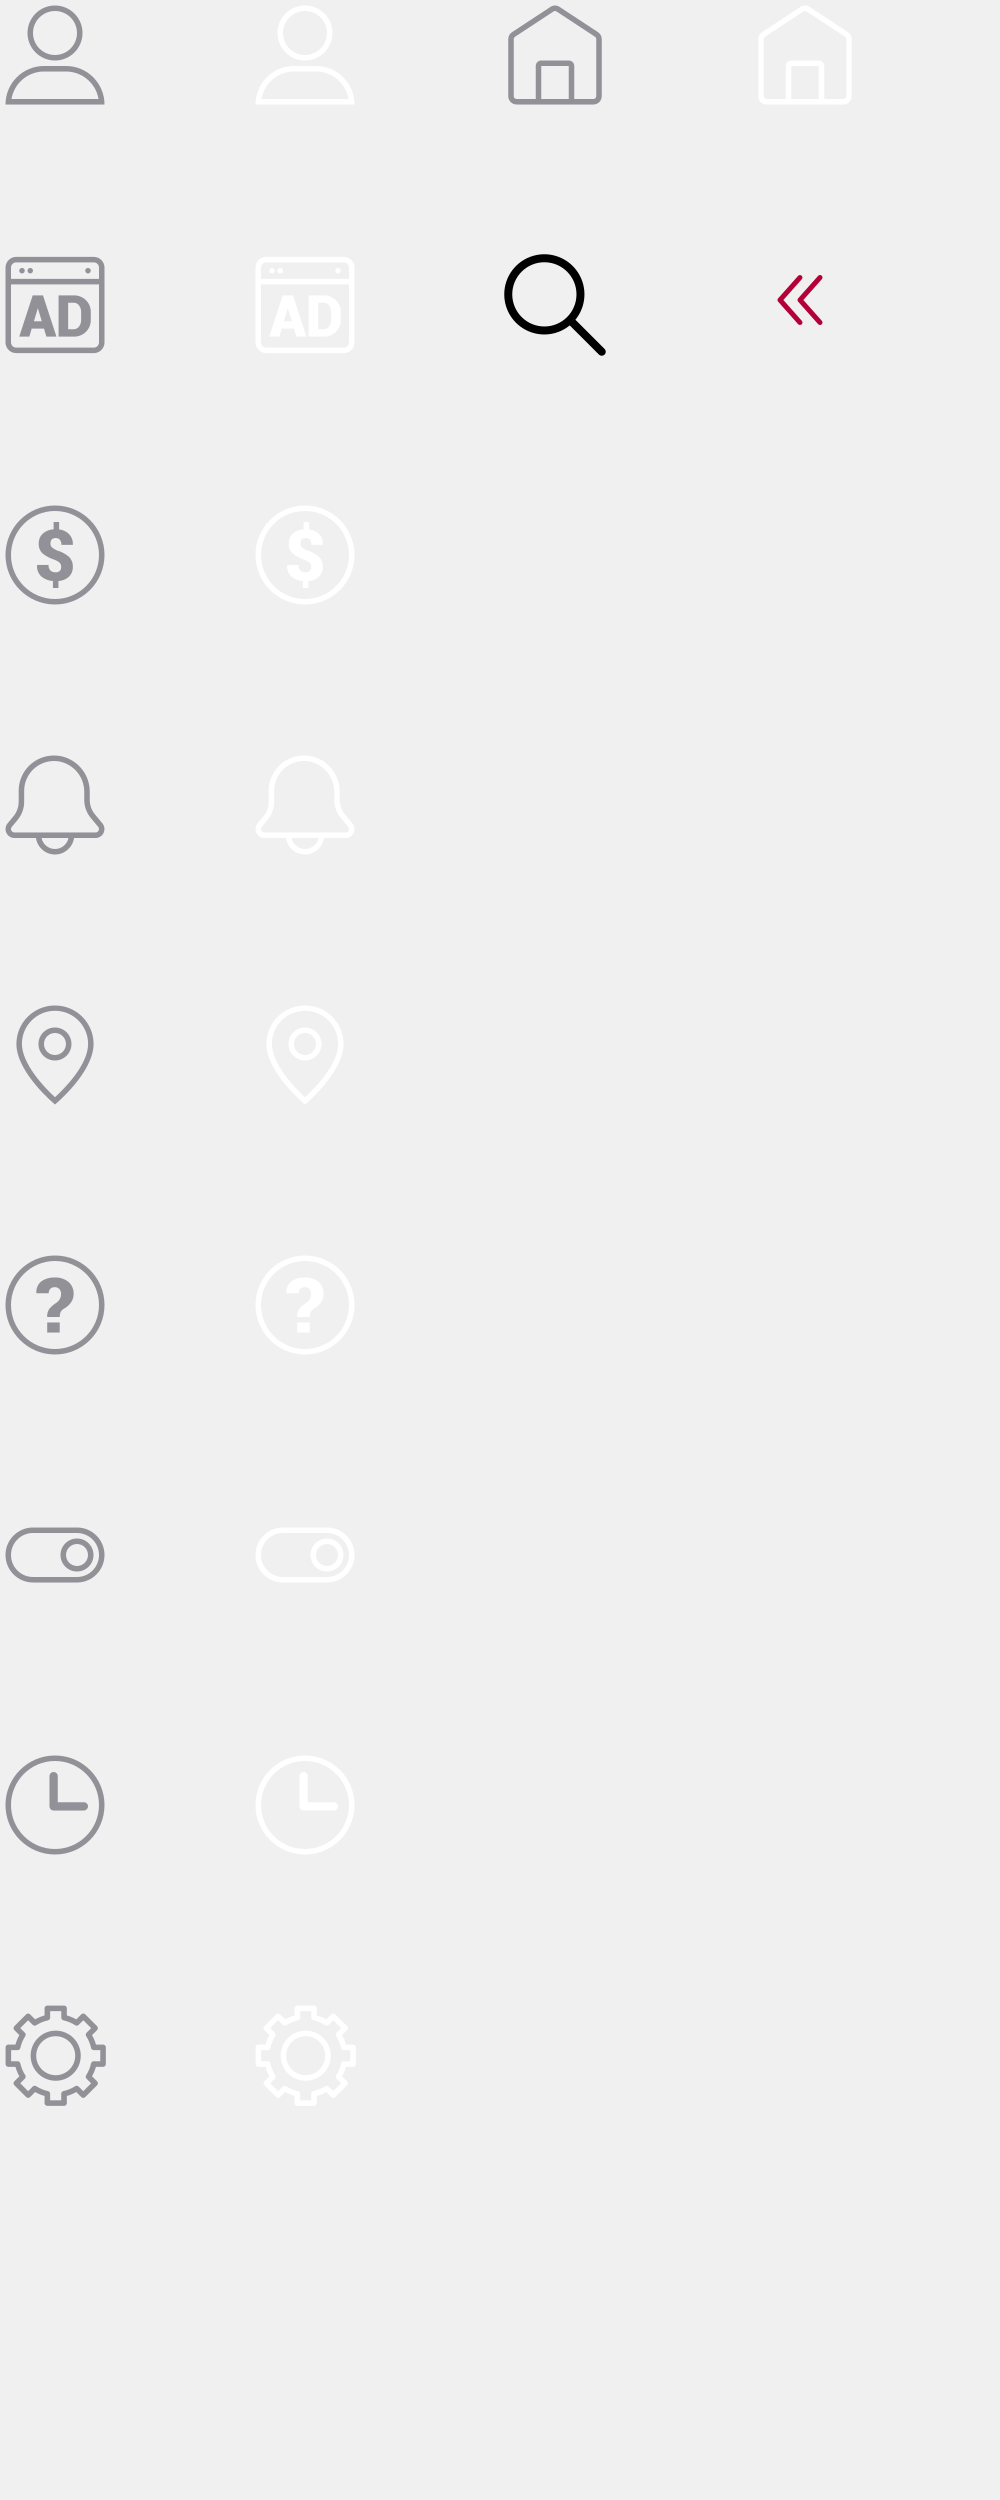
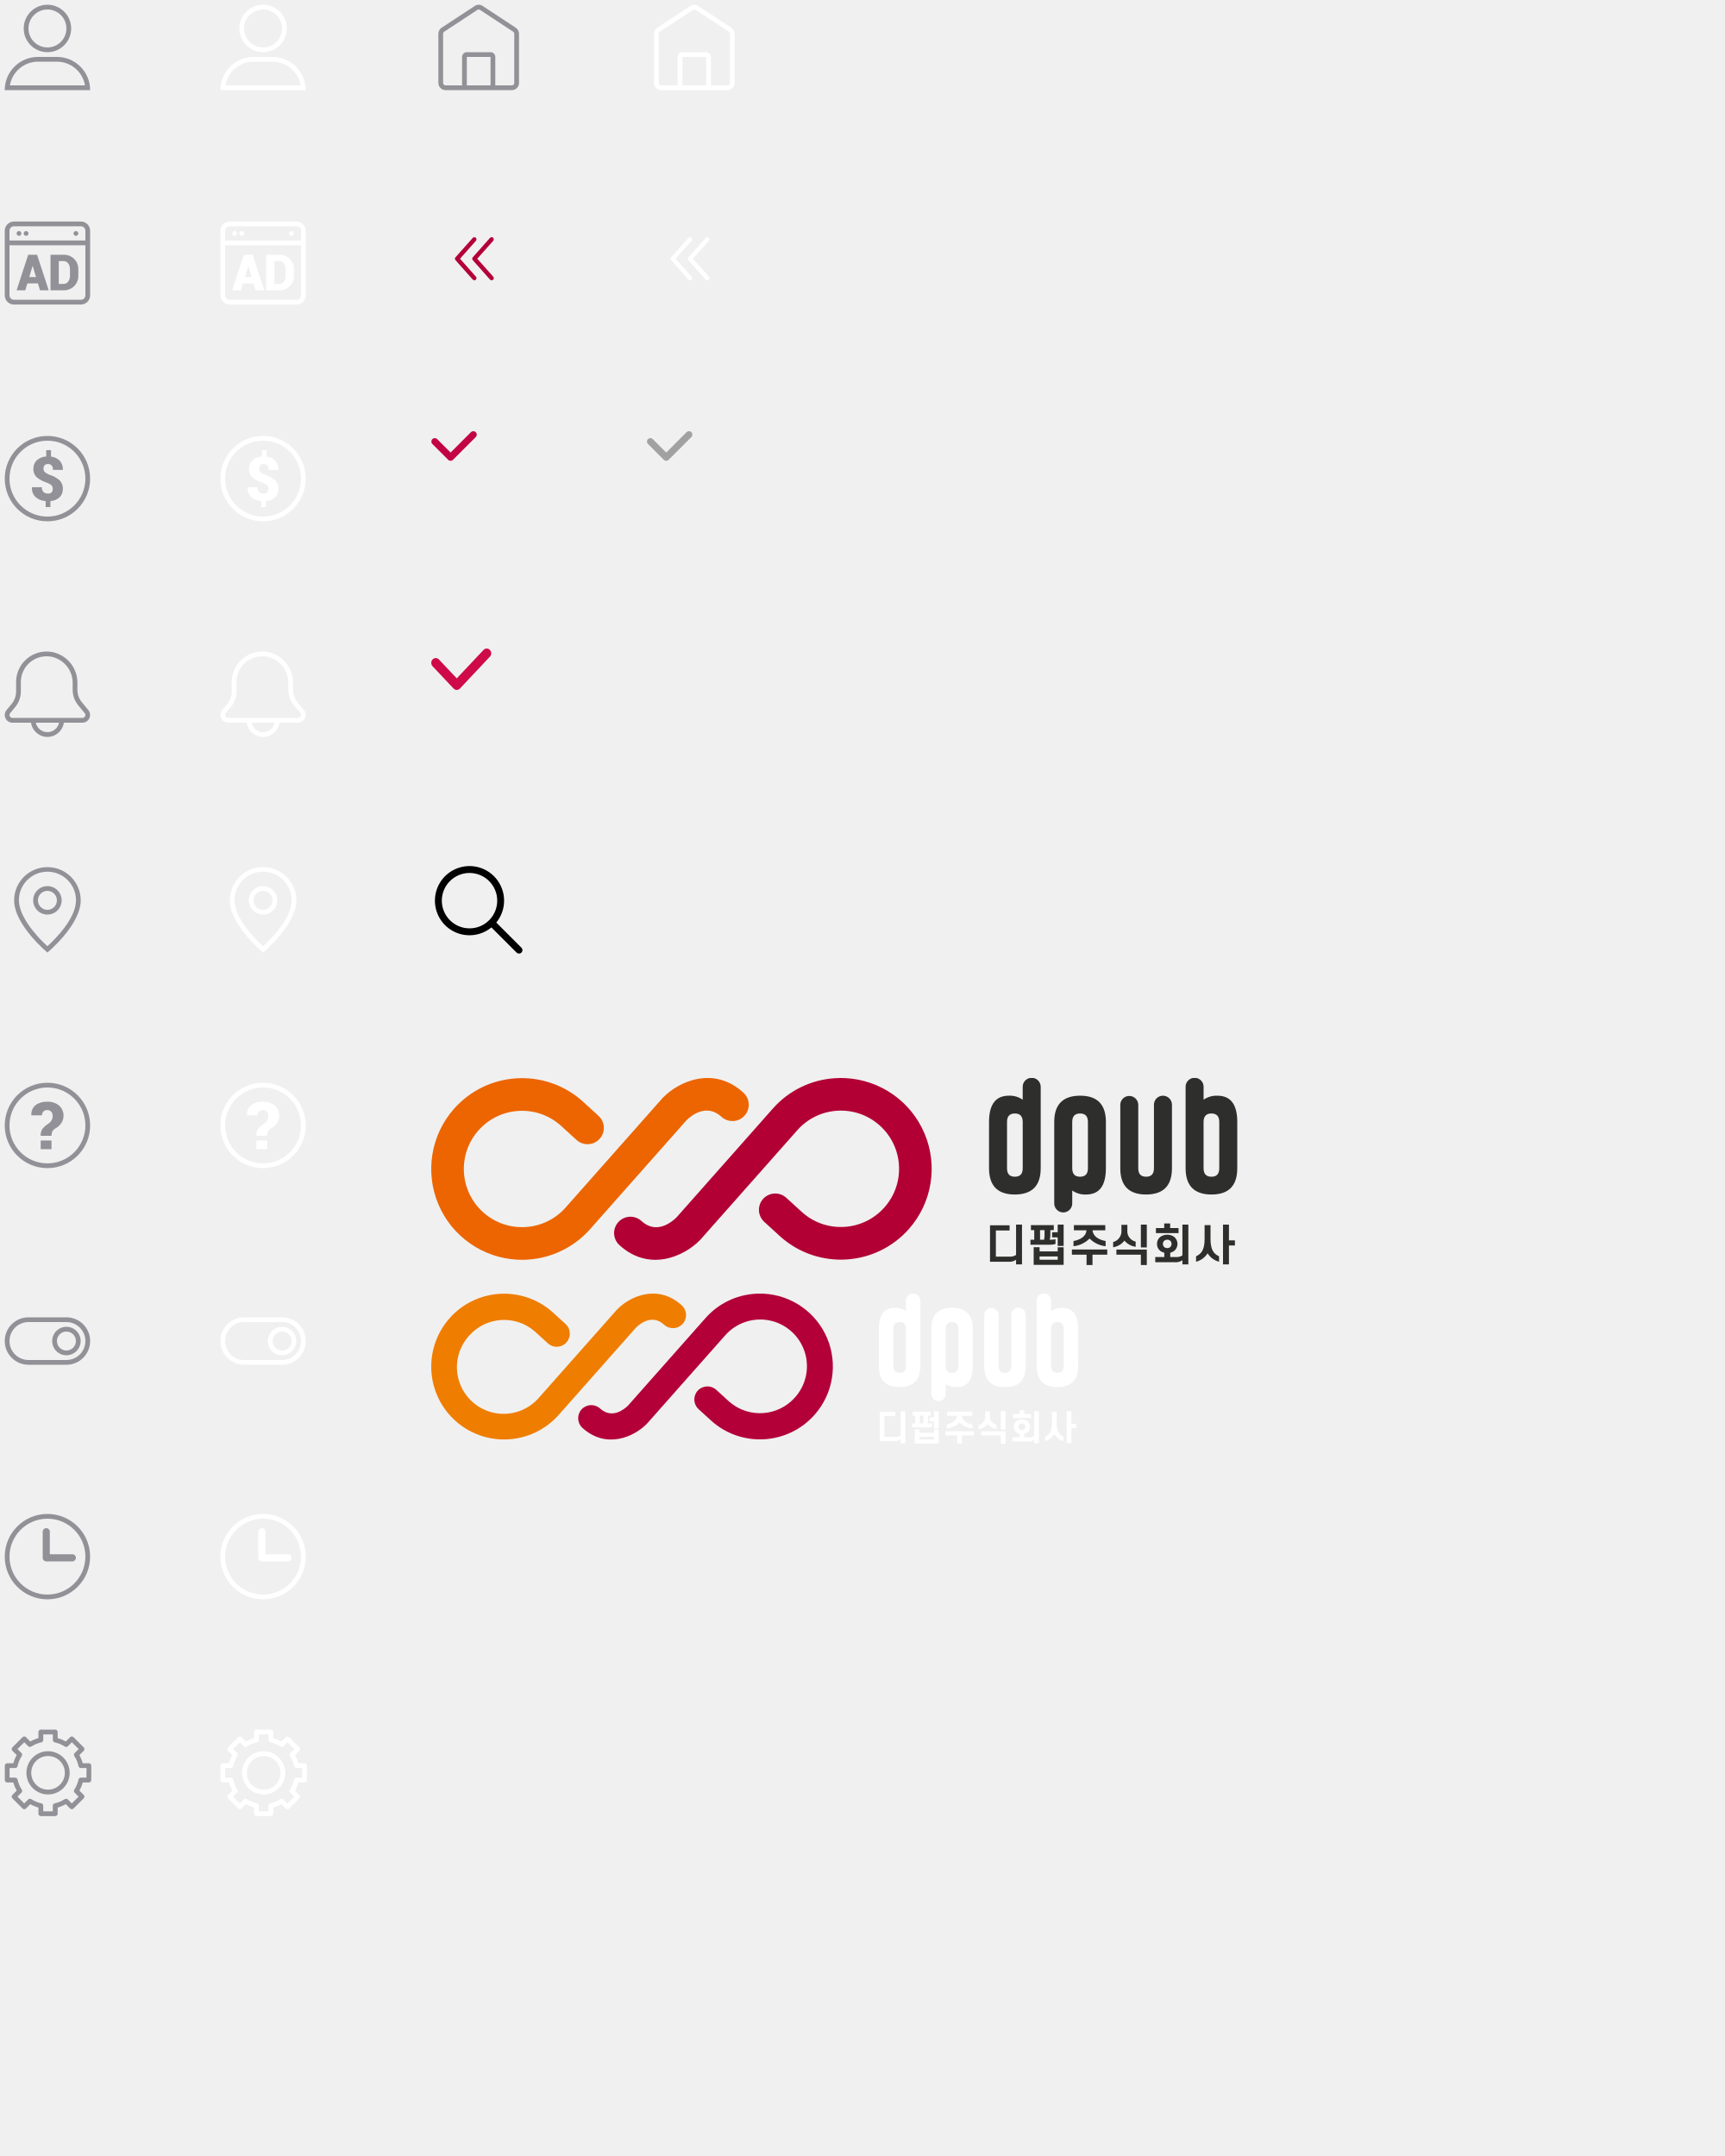
- <svg xmlns="http://www.w3.org/2000/svg" xmlns:xlink="http://www.w3.org/1999/xlink" width="200" height="500">
+ <svg xmlns="http://www.w3.org/2000/svg" xmlns:xlink="http://www.w3.org/1999/xlink" width="400" height="500">
  <symbol id="a">
    <g fill="#919197" clip-path="url(#a)">
      <path d="M11 12.1a5.5 5.5 0 1 0-5.5-5.5 5.5 5.5 0 0 0 5.5 5.5m0-9.9a4.4 4.4 0 1 1-4.4 4.4A4.405 4.405 0 0 1 11 2.2M13.2 13.2H8.8a7.7 7.7 0 0 0-7.7 7.7h19.8a7.7 7.7 0 0 0-7.7-7.7M2.292 19.8A6.611 6.611 0 0 1 8.8 14.3h4.4a6.611 6.611 0 0 1 6.509 5.5Z" />
    </g>
  </symbol>
  <symbol id="b">
    <g fill="#fff" clip-path="url(#a)">
      <path d="M11 12.1a5.5 5.5 0 1 0-5.5-5.5 5.5 5.5 0 0 0 5.5 5.5m0-9.9a4.4 4.4 0 1 1-4.4 4.4A4.405 4.405 0 0 1 11 2.2M13.2 13.2H8.8a7.7 7.7 0 0 0-7.7 7.7h19.8a7.7 7.7 0 0 0-7.7-7.7M2.292 19.8A6.611 6.611 0 0 1 8.8 14.3h4.4a6.611 6.611 0 0 1 6.509 5.5Z" />
    </g>
  </symbol>
  <symbol id="c">
    <g fill="#919197" clip-path="url(#a)">
      <path d="M18.758 1.375H3.242A2.142 2.142 0 0 0 1.1 3.517v14.966a2.142 2.142 0 0 0 2.142 2.142h15.516a2.142 2.142 0 0 0 2.142-2.142V3.517a2.142 2.142 0 0 0-2.142-2.142M19.8 18.483a1.043 1.043 0 0 1-1.042 1.042H3.242A1.043 1.043 0 0 1 2.2 18.483V6.875h17.6Zm0-12.708H2.2V3.517a1.043 1.043 0 0 1 1.042-1.042h15.516A1.043 1.043 0 0 1 19.8 3.517Z" />
      <path d="M4.4 3.59a.55.55 0 1 0 .55.55.55.55 0 0 0-.55-.55M6.05 3.59a.55.55 0 1 0 .55.55.55.55 0 0 0-.55-.55M17.6 3.59a.55.55 0 1 0 .55.55.55.55 0 0 0-.55-.55M8.796 15.722H6.343l-.476 1.6H3.85l2.691-8.247h1.026v.006-.006h1.026l2.7 8.25H9.278Zm-2.011-1.474h1.57l-.771-2.561H7.55ZM11.716 17.325v-8.25h3.02a3.366 3.366 0 0 1 2.437.949 3.239 3.239 0 0 1 .98 2.434v1.484a3.238 3.238 0 0 1-.98 2.437 3.37 3.37 0 0 1-2.437.946Zm1.915-6.777v5.3h1.1a1.311 1.311 0 0 0 1.074-.533 2.148 2.148 0 0 0 .422-1.377v-1.5a2.132 2.132 0 0 0-.422-1.366 1.312 1.312 0 0 0-1.074-.532Z" />
    </g>
  </symbol>
  <symbol id="d">
    <g fill="#fff" clip-path="url(#a)">
      <path d="M18.758 1.375H3.242A2.142 2.142 0 0 0 1.1 3.517v14.966a2.142 2.142 0 0 0 2.142 2.142h15.516a2.142 2.142 0 0 0 2.142-2.142V3.517a2.142 2.142 0 0 0-2.142-2.142M19.8 18.483a1.043 1.043 0 0 1-1.042 1.042H3.242A1.043 1.043 0 0 1 2.2 18.483V6.875h17.6Zm0-12.708H2.2V3.517a1.043 1.043 0 0 1 1.042-1.042h15.516A1.043 1.043 0 0 1 19.8 3.517Z" />
      <path d="M4.4 3.59a.55.55 0 1 0 .55.55.55.55 0 0 0-.55-.55M6.05 3.59a.55.55 0 1 0 .55.55.55.55 0 0 0-.55-.55M17.6 3.59a.55.55 0 1 0 .55.55.55.55 0 0 0-.55-.55M8.796 15.722H6.343l-.476 1.6H3.85l2.691-8.247h1.026v.006-.006h1.026l2.7 8.25H9.278Zm-2.011-1.474h1.57l-.771-2.561H7.55ZM11.716 17.325v-8.25h3.02a3.366 3.366 0 0 1 2.437.949 3.239 3.239 0 0 1 .98 2.434v1.484a3.238 3.238 0 0 1-.98 2.437 3.37 3.37 0 0 1-2.437.946Zm1.915-6.777v5.3h1.1a1.311 1.311 0 0 0 1.074-.533 2.148 2.148 0 0 0 .422-1.377v-1.5a2.132 2.132 0 0 0-.422-1.366 1.312 1.312 0 0 0-1.074-.532Z" />
    </g>
  </symbol>
  <symbol id="e">
    <g fill="#919197" clip-path="url(#a)">
      <path d="M11 1.1a9.9 9.9 0 1 0 9.9 9.9A9.9 9.9 0 0 0 11 1.1m0 18.7a8.8 8.8 0 1 1 8.8-8.8 8.81 8.81 0 0 1-8.8 8.8" />
      <path d="M11.822 5.884V4.4h-1.1v1.464a3.474 3.474 0 0 0-2.178.871 2.558 2.558 0 0 0-.8 1.945 2.562 2.562 0 0 0 .774 2.012 7.324 7.324 0 0 0 2.431 1.276 3.043 3.043 0 0 1 1.016.6 1.2 1.2 0 0 1 .267.843 1.1 1.1 0 0 1-.26.766 1.076 1.076 0 0 1-.836.288 1.511 1.511 0 0 1-1.037-.34 1.453 1.453 0 0 1-.385-1.138H7.432l-.014.042a2.757 2.757 0 0 0 .867 2.286 3.945 3.945 0 0 0 2.3.891V17.6h1.1v-1.394a3.4 3.4 0 0 0 2.109-.86 2.568 2.568 0 0 0 .775-1.946 2.682 2.682 0 0 0-.8-2.06 6.348 6.348 0 0 0-2.4-1.263 3.6 3.6 0 0 1-1.024-.641 1.048 1.048 0 0 1-.253-.739 1.225 1.225 0 0 1 .236-.788.975.975 0 0 1 .8-.295 1.088 1.088 0 0 1 .85.333 1.49 1.49 0 0 1 .3 1.026h2.289l.014-.035a2.865 2.865 0 0 0-.721-2.074 3.256 3.256 0 0 0-2.039-.978" />
    </g>
  </symbol>
  <symbol id="f">
    <g fill="#fff" clip-path="url(#a)">
      <path d="M11 1.1a9.9 9.9 0 1 0 9.9 9.9A9.9 9.9 0 0 0 11 1.1m0 18.7a8.8 8.8 0 1 1 8.8-8.8 8.81 8.81 0 0 1-8.8 8.8" />
      <path d="M11.822 5.884V4.4h-1.1v1.464a3.474 3.474 0 0 0-2.178.871 2.558 2.558 0 0 0-.8 1.945 2.562 2.562 0 0 0 .774 2.012 7.324 7.324 0 0 0 2.431 1.276 3.043 3.043 0 0 1 1.016.6 1.2 1.2 0 0 1 .267.843 1.1 1.1 0 0 1-.26.766 1.076 1.076 0 0 1-.836.288 1.511 1.511 0 0 1-1.037-.34 1.453 1.453 0 0 1-.385-1.138H7.432l-.014.042a2.757 2.757 0 0 0 .867 2.286 3.945 3.945 0 0 0 2.3.891V17.6h1.1v-1.394a3.4 3.4 0 0 0 2.109-.86 2.568 2.568 0 0 0 .775-1.946 2.682 2.682 0 0 0-.8-2.06 6.348 6.348 0 0 0-2.4-1.263 3.6 3.6 0 0 1-1.024-.641 1.048 1.048 0 0 1-.253-.739 1.225 1.225 0 0 1 .236-.788.975.975 0 0 1 .8-.295 1.088 1.088 0 0 1 .85.333 1.49 1.49 0 0 1 .3 1.026h2.289l.014-.035a2.865 2.865 0 0 0-.721-2.074 3.256 3.256 0 0 0-2.039-.978" />
    </g>
  </symbol>
  <symbol id="g">
    <g clip-path="url(#a)">
      <path fill="#919197" d="m20.488 14.679-1.492-1.8a4.536 4.536 0 0 1-1.047-2.895V8.4A7.238 7.238 0 0 0 11.7 1.15a7.5 7.5 0 0 0-.858-.05 7.059 7.059 0 0 0-7.108 7.01v2.256a4.536 4.536 0 0 1-1.046 2.894l-1.175 1.419a1.787 1.787 0 0 0 1.4 2.921h4.281a3.845 3.845 0 0 0 7.612 0h4.277a1.787 1.787 0 0 0 1.4-2.921M11 19.8a2.755 2.755 0 0 1-2.694-2.2h5.389A2.755 2.755 0 0 1 11 19.8m8.733-3.705a.693.693 0 0 1-.651.4H2.917a.692.692 0 0 1-.65-.4.652.652 0 0 1 .092-.714l1.175-1.419a5.652 5.652 0 0 0 1.3-3.6V8.11a5.966 5.966 0 0 1 6.008-5.91 6.475 6.475 0 0 1 .735.042A6.174 6.174 0 0 1 16.849 8.4v1.58a5.649 5.649 0 0 0 1.3 3.6l1.492 1.8a.652.652 0 0 1 .092.714" />
    </g>
  </symbol>
  <symbol id="h">
    <g clip-path="url(#a)">
      <path fill="#fff" d="m20.488 14.679-1.492-1.8a4.536 4.536 0 0 1-1.047-2.895V8.4A7.238 7.238 0 0 0 11.7 1.15a7.5 7.5 0 0 0-.858-.05 7.059 7.059 0 0 0-7.108 7.01v2.256a4.536 4.536 0 0 1-1.046 2.894l-1.175 1.419a1.787 1.787 0 0 0 1.4 2.921h4.281a3.845 3.845 0 0 0 7.612 0h4.277a1.787 1.787 0 0 0 1.4-2.921M11 19.8a2.755 2.755 0 0 1-2.694-2.2h5.389A2.755 2.755 0 0 1 11 19.8m8.733-3.705a.693.693 0 0 1-.651.4H2.917a.692.692 0 0 1-.65-.4.652.652 0 0 1 .092-.714l1.175-1.419a5.652 5.652 0 0 0 1.3-3.6V8.11a5.966 5.966 0 0 1 6.008-5.91 6.475 6.475 0 0 1 .735.042A6.174 6.174 0 0 1 16.849 8.4v1.58a5.649 5.649 0 0 0 1.3 3.6l1.492 1.8a.652.652 0 0 1 .092.714" />
    </g>
  </symbol>
  <symbol id="i">
    <g fill="#919197" clip-path="url(#a)">
      <path d="M11 5.5a3.3 3.3 0 1 0 3.294 3.3A3.3 3.3 0 0 0 11 5.5m0 5.5a2.2 2.2 0 1 1 2.194-2.2 2.2 2.2 0 0 1-2.193 2.2" />
      <path d="M11 1.1a7.7 7.7 0 0 0-7.72 7.676C3.28 14.544 11 20.9 11 20.9s7.716-6.356 7.716-12.124A7.7 7.7 0 0 0 11 1.1m-.005 18.34c-2.341-2.12-6.614-6.791-6.614-10.664a6.62 6.62 0 0 1 13.24 0c0 4.214-4.8 9-6.625 10.664" />
    </g>
  </symbol>
  <symbol id="j">
    <g fill="#fff" clip-path="url(#a)">
      <path d="M11 5.5a3.3 3.3 0 1 0 3.294 3.3A3.3 3.3 0 0 0 11 5.5m0 5.5a2.2 2.2 0 1 1 2.194-2.2 2.2 2.2 0 0 1-2.193 2.2" />
      <path d="M11 1.1a7.7 7.7 0 0 0-7.72 7.676C3.28 14.544 11 20.9 11 20.9s7.716-6.356 7.716-12.124A7.7 7.7 0 0 0 11 1.1m-.005 18.34c-2.341-2.12-6.614-6.791-6.614-10.664a6.62 6.62 0 0 1 13.24 0c0 4.214-4.8 9-6.625 10.664" />
    </g>
  </symbol>
  <symbol id="k">
    <g fill="#919197" clip-path="url(#a)">
      <path d="M11 1.1a9.9 9.9 0 1 0 9.9 9.9A9.9 9.9 0 0 0 11 1.1m0 18.7a8.8 8.8 0 1 1 8.8-8.8 8.81 8.81 0 0 1-8.8 8.8" />
      <path d="M9.441 14.489h2.502V16.5H9.441zM13.712 6.394a4.079 4.079 0 0 0-2.789-.894 4.245 4.245 0 0 0-2.664.778 2.7 2.7 0 0 0-.986 2.327l.014.045h2.451a1.211 1.211 0 0 1 .35-.909 1.191 1.191 0 0 1 .835-.305 1.217 1.217 0 0 1 .953.372 1.442 1.442 0 0 1 .334 1 1.98 1.98 0 0 1-.286 1.065 2.418 2.418 0 0 1-.787.774 5.532 5.532 0 0 0-1.333 1.2 2.758 2.758 0 0 0-.372 1.557h2.518a2.364 2.364 0 0 1 .168-.98 1.7 1.7 0 0 1 .643-.674 3.962 3.962 0 0 0 1.412-1.229 2.9 2.9 0 0 0 .554-1.714 3.05 3.05 0 0 0-1.016-2.412" />
    </g>
  </symbol>
  <symbol id="l">
    <g fill="#fff" clip-path="url(#a)">
      <path d="M11 1.1a9.9 9.9 0 1 0 9.9 9.9A9.9 9.9 0 0 0 11 1.1m0 18.7a8.8 8.8 0 1 1 8.8-8.8 8.81 8.81 0 0 1-8.8 8.8" />
      <path d="M9.441 14.489h2.502V16.5H9.441zM13.712 6.394a4.079 4.079 0 0 0-2.789-.894 4.245 4.245 0 0 0-2.664.778 2.7 2.7 0 0 0-.986 2.327l.014.045h2.451a1.211 1.211 0 0 1 .35-.909 1.191 1.191 0 0 1 .835-.305 1.217 1.217 0 0 1 .953.372 1.442 1.442 0 0 1 .334 1 1.98 1.98 0 0 1-.286 1.065 2.418 2.418 0 0 1-.787.774 5.532 5.532 0 0 0-1.333 1.2 2.758 2.758 0 0 0-.372 1.557h2.518a2.364 2.364 0 0 1 .168-.98 1.7 1.7 0 0 1 .643-.674 3.962 3.962 0 0 0 1.412-1.229 2.9 2.9 0 0 0 .554-1.714 3.05 3.05 0 0 0-1.016-2.412" />
    </g>
  </symbol>
  <symbol id="m">
    <g fill="#919197" clip-path="url(#a)">
      <path d="M15.4 5.5H6.6a5.5 5.5 0 1 0 0 11h8.8a5.5 5.5 0 0 0 0-11m0 9.9H6.6a4.4 4.4 0 1 1 0-8.8h8.8a4.4 4.4 0 0 1 0 8.8" />
      <path d="M15.4 7.7a3.3 3.3 0 1 0 3.3 3.3 3.3 3.3 0 0 0-3.3-3.3m0 5.5a2.2 2.2 0 1 1 2.2-2.2 2.2 2.2 0 0 1-2.2 2.2" />
    </g>
  </symbol>
  <symbol id="n">
    <g fill="#fff" clip-path="url(#a)">
      <path d="M15.4 5.5H6.6a5.5 5.5 0 1 0 0 11h8.8a5.5 5.5 0 0 0 0-11m0 9.9H6.6a4.4 4.4 0 1 1 0-8.8h8.8a4.4 4.4 0 0 1 0 8.8" />
      <path d="M15.4 7.7a3.3 3.3 0 1 0 3.3 3.3 3.3 3.3 0 0 0-3.3-3.3m0 5.5a2.2 2.2 0 1 1 2.2-2.2 2.2 2.2 0 0 1-2.2 2.2" />
    </g>
  </symbol>
  <symbol id="o">
    <g fill="#919197" clip-path="url(#a)">
      <path d="M11 1.1a9.9 9.9 0 1 0 9.9 9.9A9.9 9.9 0 0 0 11 1.1m0 18.7a8.8 8.8 0 1 1 8.8-8.8 8.81 8.81 0 0 1-8.8 8.8" />
      <path d="M16.775 10.45H11.55V5.225a.825.825 0 0 0-1.65 0v6.05a.825.825 0 0 0 .825.825h6.05a.825.825 0 0 0 0-1.65" />
    </g>
  </symbol>
  <symbol id="p">
    <g fill="#fff" clip-path="url(#a)">
      <path d="M11 1.1a9.9 9.9 0 1 0 9.9 9.9A9.9 9.9 0 0 0 11 1.1m0 18.7a8.8 8.8 0 1 1 8.8-8.8 8.81 8.81 0 0 1-8.8 8.8" />
      <path d="M16.775 10.45H11.55V5.225a.825.825 0 0 0-1.65 0v6.05a.825.825 0 0 0 .825.825h6.05a.825.825 0 0 0 0-1.65" />
    </g>
  </symbol>
  <symbol id="q">
    <g fill="#919197" clip-path="url(#a)">
      <path d="M11.14 6.127a5.013 5.013 0 1 0 5.013 5.013 5.013 5.013 0 0 0-5.013-5.013m0 8.912a3.9 3.9 0 1 1 3.9-3.9 3.9 3.9 0 0 1-3.9 3.9" />
      <path d="M20.608 8.914h-1.419a8.271 8.271 0 0 0-.784-1.886l1.009-1.008a.556.556 0 0 0 0-.788l-2.367-2.363a.556.556 0 0 0-.788 0l-1.005 1.005a8.292 8.292 0 0 0-1.886-.784V1.671a.557.557 0 0 0-.554-.557H9.469a.557.557 0 0 0-.557.557V3.09a8.292 8.292 0 0 0-1.886.784L6.02 2.869a.556.556 0 0 0-.788 0L2.869 5.232a.556.556 0 0 0 0 .788l1.005 1.005a8.271 8.271 0 0 0-.784 1.889H1.671a.557.557 0 0 0-.557.555v3.345a.557.557 0 0 0 .557.557H3.09a8.271 8.271 0 0 0 .784 1.883l-1.005 1.005a.556.556 0 0 0 0 .788l2.363 2.367a.556.556 0 0 0 .788 0l1.005-1.005a8.271 8.271 0 0 0 1.886.784v1.419a.557.557 0 0 0 .557.557h3.346a.557.557 0 0 0 .557-.557v-1.423a8.271 8.271 0 0 0 1.886-.784l1.002 1.009a.556.556 0 0 0 .788 0l2.367-2.367a.556.556 0 0 0 0-.788l-1.009-1.005a8.271 8.271 0 0 0 .784-1.886h1.419a.557.557 0 0 0 .557-.557V9.469a.557.557 0 0 0-.557-.557m-.557 3.342h-1.3a.557.557 0 0 0-.544.438 7.169 7.169 0 0 1-.976 2.347.559.559 0 0 0 .075.7l.92.92-1.576 1.576-.92-.92a.558.558 0 0 0-.7-.075 7.169 7.169 0 0 1-2.347.976.557.557 0 0 0-.438.544v1.3h-2.219v-1.3a.557.557 0 0 0-.438-.544 7.169 7.169 0 0 1-2.347-.976.558.558 0 0 0-.7.075l-.92.92-1.571-1.582.92-.92a.558.558 0 0 0 .075-.7 7.169 7.169 0 0 1-.976-2.347.557.557 0 0 0-.544-.438h-1.3v-2.222h1.3a.557.557 0 0 0 .544-.438 7.169 7.169 0 0 1 .976-2.347.558.558 0 0 0-.075-.7l-.92-.92L5.626 4.05l.92.92a.558.558 0 0 0 .7.075 7.158 7.158 0 0 1 2.347-.975.558.558 0 0 0 .438-.544v-1.3h2.223v1.3a.558.558 0 0 0 .438.544 7.158 7.158 0 0 1 2.347.975.558.558 0 0 0 .7-.075l.92-.92 1.576 1.576-.92.92a.559.559 0 0 0-.075.7 7.169 7.169 0 0 1 .976 2.347.557.557 0 0 0 .544.438h1.3Z" />
    </g>
  </symbol>
  <symbol id="r">
    <g fill="#fff" clip-path="url(#a)">
      <path d="M11.14 6.127a5.013 5.013 0 1 0 5.013 5.013 5.013 5.013 0 0 0-5.013-5.013m0 8.912a3.9 3.9 0 1 1 3.9-3.9 3.9 3.9 0 0 1-3.9 3.9" />
      <path d="M20.608 8.914h-1.419a8.271 8.271 0 0 0-.784-1.886l1.009-1.008a.556.556 0 0 0 0-.788l-2.367-2.363a.556.556 0 0 0-.788 0l-1.005 1.005a8.292 8.292 0 0 0-1.886-.784V1.671a.557.557 0 0 0-.554-.557H9.469a.557.557 0 0 0-.557.557V3.09a8.292 8.292 0 0 0-1.886.784L6.02 2.869a.556.556 0 0 0-.788 0L2.869 5.232a.556.556 0 0 0 0 .788l1.005 1.005a8.271 8.271 0 0 0-.784 1.889H1.671a.557.557 0 0 0-.557.555v3.345a.557.557 0 0 0 .557.557H3.09a8.271 8.271 0 0 0 .784 1.883l-1.005 1.005a.556.556 0 0 0 0 .788l2.363 2.367a.556.556 0 0 0 .788 0l1.005-1.005a8.271 8.271 0 0 0 1.886.784v1.419a.557.557 0 0 0 .557.557h3.346a.557.557 0 0 0 .557-.557v-1.423a8.271 8.271 0 0 0 1.886-.784l1.002 1.009a.556.556 0 0 0 .788 0l2.367-2.367a.556.556 0 0 0 0-.788l-1.009-1.005a8.271 8.271 0 0 0 .784-1.886h1.419a.557.557 0 0 0 .557-.557V9.469a.557.557 0 0 0-.557-.557m-.557 3.342h-1.3a.557.557 0 0 0-.544.438 7.169 7.169 0 0 1-.976 2.347.559.559 0 0 0 .075.7l.92.92-1.576 1.576-.92-.92a.558.558 0 0 0-.7-.075 7.169 7.169 0 0 1-2.347.976.557.557 0 0 0-.438.544v1.3h-2.219v-1.3a.557.557 0 0 0-.438-.544 7.169 7.169 0 0 1-2.347-.976.558.558 0 0 0-.7.075l-.92.92-1.571-1.582.92-.92a.558.558 0 0 0 .075-.7 7.169 7.169 0 0 1-.976-2.347.557.557 0 0 0-.544-.438h-1.3v-2.222h1.3a.557.557 0 0 0 .544-.438 7.169 7.169 0 0 1 .976-2.347.558.558 0 0 0-.075-.7l-.92-.92L5.626 4.05l.92.92a.558.558 0 0 0 .7.075 7.158 7.158 0 0 1 2.347-.975.558.558 0 0 0 .438-.544v-1.3h2.223v1.3a.558.558 0 0 0 .438.544 7.158 7.158 0 0 1 2.347.975.558.558 0 0 0 .7-.075l.92-.92 1.576 1.576-.92.92a.559.559 0 0 0-.075.7 7.169 7.169 0 0 1 .976 2.347.557.557 0 0 0 .544.438h1.3Z" />
    </g>
  </symbol>
  <symbol id="s">
    <g clip-path="url(#a)">
      <path fill="#919197" d="m19.597 6.432-7.7-5.063a1.629 1.629 0 0 0-1.793 0l-7.7 5.063a1.684 1.684 0 0 0-.754 1.407v11.384A1.664 1.664 0 0 0 3.3 20.9h15.4a1.664 1.664 0 0 0 1.65-1.677V7.839a1.684 1.684 0 0 0-.753-1.407M8.25 13.2h5.5v6.6h-5.5Zm11 6.023a.565.565 0 0 1-.55.577h-3.85v-6.6a1.1 1.1 0 0 0-1.1-1.1h-5.5a1.1 1.1 0 0 0-1.1 1.1v6.6H3.3a.565.565 0 0 1-.55-.577V7.839a.58.58 0 0 1 .258-.488l7.7-5.063a.529.529 0 0 1 .584 0l7.7 5.063a.58.58 0 0 1 .258.488Z" />
    </g>
  </symbol>
  <symbol id="t">
    <g clip-path="url(#a)">
      <path fill="#fff" d="m19.597 6.432-7.7-5.063a1.629 1.629 0 0 0-1.793 0l-7.7 5.063a1.684 1.684 0 0 0-.754 1.407v11.384A1.664 1.664 0 0 0 3.3 20.9h15.4a1.664 1.664 0 0 0 1.65-1.677V7.839a1.684 1.684 0 0 0-.753-1.407M8.25 13.2h5.5v6.6h-5.5Zm11 6.023a.565.565 0 0 1-.55.577h-3.85v-6.6a1.1 1.1 0 0 0-1.1-1.1h-5.5a1.1 1.1 0 0 0-1.1 1.1v6.6H3.3a.565.565 0 0 1-.55-.577V7.839a.58.58 0 0 1 .258-.488l7.7-5.063a.529.529 0 0 1 .584 0l7.7 5.063a.58.58 0 0 1 .258.488Z" />
    </g>
  </symbol>
  <symbol id="u">
    <g clip-path="url(#a)">
      <path stroke="#000" stroke-width=".5" d="M1.1 8.874a7.766 7.766 0 0 0 12.863 5.867l6 6a.55.55 0 0 0 .778-.778l-6-6A7.771 7.771 0 1 0 1.1 8.874m1.1 0a6.674 6.674 0 1 1 6.674 6.674A6.682 6.682 0 0 1 2.2 8.874" />
    </g>
  </symbol>
  <symbol id="v">
    <g fill="#b30039" clip-path="url(#a)">
      <path d="m5.626 9.667 4-4.5a.5.5 0 0 1 .747.664L6.669 10l3.7 4.167a.5.5 0 1 1-.747.665l-4-4.5a.5.5 0 0 1 0-.665" />
      <path d="m9.626 9.667 4-4.5a.5.5 0 0 1 .748.664L10.669 10l3.705 4.167a.5.5 0 1 1-.748.665l-4-4.5a.5.5 0 0 1 0-.665" />
    </g>
  </symbol>
+   <symbol id="w">
+     <g fill="#fff" clip-path="url(#a)">
+       <path d="m5.626 9.667 4-4.5a.5.5 0 0 1 .747.664L6.669 10l3.7 4.167a.5.5 0 1 1-.747.665l-4-4.5a.5.5 0 0 1 0-.665" />
+       <path d="m9.626 9.667 4-4.5a.5.5 0 0 1 .748.664L10.669 10l3.705 4.167a.5.5 0 1 1-.748.665l-4-4.5a.5.5 0 0 1 0-.665" />
+     </g>
+   </symbol>
+   <symbol id="x">
+     <path fill="#c20344" d="M9.2.231 4.486 4.949 1.352 1.815A.792.792 0 0 0 .233 2.934l3.694 3.694a.79.79 0 0 0 1.119 0l5.278-5.278A.793.793 0 1 0 9.2.231" />
+   </symbol>
+   <symbol id="y">
+     <path fill="#a1a1a1" d="M9.199.231 4.485 4.949 1.351 1.815A.792.792 0 0 0 .232 2.934l3.694 3.694a.79.79 0 0 0 1.119 0l5.278-5.278A.793.793 0 1 0 9.199.231" />
+   </symbol>
+   <symbol id="z">
+     <g clip-path="url(#a)" transform="translate(0 .344)">
+       <path fill="#ce0a49" d="m12.129.379-6.216 6.6-4.132-4.384a1 1 0 0 0-1.475 0 1.156 1.156 0 0 0 0 1.567l4.868 5.17a1 1 0 0 0 1.475 0L13.6 1.947a1.157 1.157 0 0 0 0-1.567 1 1 0 0 0-1.474 0" />
+     </g>
+   </symbol>
+   <symbol id="A">
+     <g clip-path="url(#a)">
+       <path fill="#ec6500" d="M20.026 42.136A21.065 21.065 0 0 1 5.237 7.19a21.06 21.06 0 0 1 29.725-1.906l3.827 3.492a3.783 3.783 0 1 1-5.1 5.589L29.91 10.92a13.5 13.5 0 0 0-18.993 1.265 13.495 13.495 0 1 0 20.268 17.824L53.573 4.72c.036-.041.073-.08.111-.119 3.775-3.906 11.87-7.449 18.711-1.192a3.783 3.783 0 0 1-5.106 5.584c-3.486-3.189-7.034-.248-8.124.828l-22.3 25.2a21.092 21.092 0 0 1-16.834 7.118" />
+       <path fill="#b20034" d="M96.003.024a21.065 21.065 0 0 1 14.793 34.949 21.064 21.064 0 0 1-29.726 1.906l-3.827-3.492a3.784 3.784 0 1 1 5.1-5.591l3.778 3.447a13.5 13.5 0 0 0 18.994-1.268 13.496 13.496 0 1 0-20.27-17.824L62.456 37.44a3.294 3.294 0 0 1-.111.119c-3.774 3.906-11.869 7.451-18.711 1.193a3.784 3.784 0 0 1 5.106-5.586c3.484 3.189 7.034.248 8.124-.827l22.3-25.195A20.908 20.908 0 0 1 93.631.045a21.745 21.745 0 0 1 2.372-.021" />
+       <path fill="#2e2e2d" d="M141.319 2.086a2.086 2.086 0 1 0-4.171 0v2.946a5.234 5.234 0 0 0-3.223-.932q-4.583.015-4.583 6.086v10.751q0 6.085 5.98 6.085 6-.017 6-6.085V2.082m-4.172 18.855q0 1.959-1.828 1.96-1.81 0-1.811-1.96V10.189q0-1.964 1.828-1.961 1.8 0 1.811 1.945ZM144.464 29.04a2.086 2.086 0 1 0 4.171 0v-2.948a5.235 5.235 0 0 0 3.223.93q4.581-.012 4.581-6.086v-10.75q0-6.085-5.98-6.085-6 .017-6 6.085V29.04m4.174-18.854q0-1.959 1.828-1.96 1.812 0 1.811 1.96v10.749q0 1.964-1.828 1.963c-1.2 0-1.8-.651-1.811-1.945ZM174.925 2.1v18.838q0 6.07 5.995 6.085 5.98 0 5.982-6.085v-10.75q0-6.07-4.583-6.085a5.248 5.248 0 0 0-3.225.928V2.085a2.086 2.086 0 1 0-4.171 0v.02m4.167 8.069q.015-1.944 1.811-1.945 1.827 0 1.828 1.96v10.749c0 1.306-.607 1.96-1.813 1.96s-1.826-.654-1.826-1.96ZM171.752 6.137a2.085 2.085 0 0 0-4.169.015v14.785q0 1.961-1.828 1.96-1.81 0-1.811-1.96V6.151a2.085 2.085 0 0 0-4.165-.014v14.8q0 6.085 5.98 6.083 6-.015 6-6.083v-14.8ZM184.972 37.659h1.387v1.184h-1.387v4.379h-1.375v-9.218h1.376Zm-4.952 2.993a4.457 4.457 0 0 1-2.672 1.96v-1.269c1.065-.483 1.979-1.327 1.979-3.918v-3.31h1.376v3.315c0 2.591.915 3.435 1.978 3.918v1.265a4.534 4.534 0 0 1-2.661-1.96m-10.366-2.178a1 1 0 0 0 .3.722 1.043 1.043 0 0 0 .714.251 1.017 1.017 0 0 0 .7-.251 1.018 1.018 0 0 0 0-1.446 1.024 1.024 0 0 0-.7-.251 1.051 1.051 0 0 0-.714.251 1 1 0 0 0-.3.724m-1.366 0a1.992 1.992 0 0 1 .783-1.639 2.629 2.629 0 0 1 1.6-.491 2.6 2.6 0 0 1 1.586.491 2.1 2.1 0 0 1 0 3.275 2.428 2.428 0 0 1-.893.411v1h1.233a2.454 2.454 0 0 0 1.586-.382v-7.136h1.376v9.222h-1.376v-.955a2.811 2.811 0 0 1-1.847.453h-4.451v-1.2h2.1v-1a2.237 2.237 0 0 1-.915-.411 1.991 1.991 0 0 1-.783-1.637m3.054-3.678h1.948v1.175h-5.252v-1.177h1.927v-1.063h1.378Zm-6.791 6.179h-5.675V39.79h7.051v3.585h-1.376Zm0-6.972h1.376v5.294h-1.376Zm-3.133 1.238a2.471 2.471 0 0 0 1.927 2.7v1.2a4.142 4.142 0 0 1-2.6-1.425 4.139 4.139 0 0 1-2.622 1.536v-1.211a2.6 2.6 0 0 0 1.919-2.8v-1.189h1.376Zm-12.859 4.536h8.2v1.2h-3.425v2.4h-1.376v-2.4h-3.4Zm.463-5.664h7.276v1.2h-2.953c.111 1.417 1.446 2.209 3.034 2.491v1.2a6.086 6.086 0 0 1-3.727-1.777 6.091 6.091 0 0 1-3.727 1.777v-1.2c1.577-.282 2.914-1.074 3.024-2.491h-2.927Zm-7.956 8.035h4.2v-.763h-4.2Zm4.2-2.9h1.376v4.079h-6.95v-4.086h1.376v.965h4.2Zm-1.3-3.476h1.3v-1.77h1.376v4.939h-1.378v-1.987h-1.3Zm-2.793 1.738h.944a5.934 5.934 0 0 0 .1-1.145v-1.088h-1.05Zm2.18 1.156h-4.41v-1.159h.884v-2.23h-.773v-1.164h5.3v1.164h-.794v1.016a4.79 4.79 0 0 1-.14 1.215h.01a5.5 5.5 0 0 0 1.326-.111v1.1a4.651 4.651 0 0 1-1.405.171m-9.584 3.947h-4.2v-8.454h4.541v1.2h-3.178v6.057h3.095a2.542 2.542 0 0 0 1.587-.377v-7.039h1.376v9.222h-1.376v-1.065a2.818 2.818 0 0 1-1.849.452" />
+       <g clip-path="url(#a)" transform="translate(122.28 -55.434)">
+         <path fill="#ef7d00" d="M20.026 42.136A21.065 21.065 0 0 1 5.237 7.19a21.06 21.06 0 0 1 29.725-1.906l3.827 3.492a3.783 3.783 0 1 1-5.1 5.589L29.91 10.92a13.5 13.5 0 0 0-18.993 1.265 13.495 13.495 0 1 0 20.268 17.824L53.573 4.72c.036-.041.073-.08.111-.119 3.775-3.906 11.87-7.449 18.711-1.192a3.783 3.783 0 0 1-5.106 5.584c-3.486-3.189-7.034-.248-8.124.828l-22.3 25.2a21.092 21.092 0 0 1-16.834 7.118" />
+         <path fill="#c20344" d="M96.003.024a21.065 21.065 0 0 1 14.793 34.949 21.064 21.064 0 0 1-29.726 1.906l-3.827-3.492a3.784 3.784 0 1 1 5.1-5.591l3.778 3.447a13.5 13.5 0 0 0 18.994-1.268 13.496 13.496 0 1 0-20.27-17.824L62.456 37.44a3.294 3.294 0 0 1-.111.119c-3.774 3.906-11.869 7.451-18.711 1.193a3.784 3.784 0 0 1 5.106-5.586c3.484 3.189 7.034.248 8.124-.827l22.3-25.195A20.908 20.908 0 0 1 93.631.045a21.745 21.745 0 0 1 2.372-.021" />
+         <path fill="#3c3c3b" d="M141.319 2.086a2.086 2.086 0 1 0-4.171 0v2.946a5.234 5.234 0 0 0-3.223-.932q-4.583.015-4.583 6.086v10.751q0 6.085 5.98 6.085 6-.017 6-6.085V2.082m-4.172 18.855q0 1.959-1.828 1.96-1.81 0-1.811-1.96V10.189q0-1.964 1.828-1.961 1.8 0 1.811 1.945ZM144.464 29.04a2.086 2.086 0 1 0 4.171 0v-2.948a5.235 5.235 0 0 0 3.223.93q4.581-.012 4.581-6.086v-10.75q0-6.085-5.98-6.085-6 .017-6 6.085V29.04m4.174-18.854q0-1.959 1.828-1.96 1.812 0 1.811 1.96v10.749q0 1.964-1.828 1.963c-1.2 0-1.8-.651-1.811-1.945ZM174.925 2.1v18.838q0 6.07 5.995 6.085 5.98 0 5.982-6.085v-10.75q0-6.07-4.583-6.085a5.248 5.248 0 0 0-3.225.928V2.085a2.086 2.086 0 1 0-4.171 0v.02m4.167 8.069q.015-1.944 1.811-1.945 1.827 0 1.828 1.96v10.749c0 1.306-.607 1.96-1.813 1.96s-1.826-.654-1.826-1.96ZM171.752 6.137a2.085 2.085 0 0 0-4.169.015v14.785q0 1.961-1.828 1.96-1.81 0-1.811-1.96V6.151a2.085 2.085 0 0 0-4.165-.014v14.8q0 6.085 5.98 6.083 6-.015 6-6.083v-14.8ZM184.972 37.659h1.387v1.184h-1.387v4.379h-1.375v-9.218h1.376Zm-4.952 2.993a4.457 4.457 0 0 1-2.672 1.96v-1.269c1.065-.483 1.979-1.327 1.979-3.918v-3.31h1.376v3.315c0 2.591.915 3.435 1.978 3.918v1.265a4.534 4.534 0 0 1-2.661-1.96m-10.366-2.178a1 1 0 0 0 .3.722 1.043 1.043 0 0 0 .714.251 1.017 1.017 0 0 0 .7-.251 1.018 1.018 0 0 0 0-1.446 1.024 1.024 0 0 0-.7-.251 1.051 1.051 0 0 0-.714.251 1 1 0 0 0-.3.724m-1.366 0a1.992 1.992 0 0 1 .783-1.639 2.629 2.629 0 0 1 1.6-.491 2.6 2.6 0 0 1 1.586.491 2.1 2.1 0 0 1 0 3.275 2.428 2.428 0 0 1-.893.411v1h1.233a2.454 2.454 0 0 0 1.586-.382v-7.136h1.376v9.222h-1.376v-.955a2.811 2.811 0 0 1-1.847.453h-4.451v-1.2h2.1v-1a2.237 2.237 0 0 1-.915-.411 1.991 1.991 0 0 1-.783-1.637m3.054-3.678h1.948v1.175h-5.252v-1.177h1.927v-1.063h1.378Zm-6.791 6.179h-5.675V39.79h7.051v3.585h-1.376Zm0-6.972h1.376v5.294h-1.376Zm-3.133 1.238a2.471 2.471 0 0 0 1.927 2.7v1.2a4.142 4.142 0 0 1-2.6-1.425 4.139 4.139 0 0 1-2.622 1.536v-1.211a2.6 2.6 0 0 0 1.919-2.8v-1.189h1.376Zm-12.859 4.536h8.2v1.2h-3.425v2.4h-1.376v-2.4h-3.4Zm.463-5.664h7.276v1.2h-2.953c.111 1.417 1.446 2.209 3.034 2.491v1.2a6.086 6.086 0 0 1-3.727-1.777 6.091 6.091 0 0 1-3.727 1.777v-1.2c1.577-.282 2.914-1.074 3.024-2.491h-2.927Zm-7.956 8.035h4.2v-.763h-4.2Zm4.2-2.9h1.376v4.079h-6.95v-4.086h1.376v.965h4.2Zm-1.3-3.476h1.3v-1.77h1.376v4.939h-1.378v-1.987h-1.3Zm-2.793 1.738h.944a5.934 5.934 0 0 0 .1-1.145v-1.088h-1.05Zm2.18 1.156h-4.41v-1.159h.884v-2.23h-.773v-1.164h5.3v1.164h-.794v1.016a4.79 4.79 0 0 1-.14 1.215h.01a5.5 5.5 0 0 0 1.326-.111v1.1a4.651 4.651 0 0 1-1.405.171m-9.584 3.947h-4.2v-8.454h4.541v1.2h-3.178v6.057h3.095a2.542 2.542 0 0 0 1.587-.377v-7.039h1.376v9.222h-1.376v-1.065a2.818 2.818 0 0 1-1.849.452" />
+       </g>
+     </g>
+   </symbol>
+   <symbol id="B">
+     <g clip-path="url(#a)">
+       <path fill="#ef7d00" d="M16.072 33.817A16.906 16.906 0 0 1 4.2 5.771a16.9 16.9 0 0 1 23.86-1.53l3.071 2.8a3.036 3.036 0 1 1-4.092 4.486l-3.033-2.763A10.831 10.831 0 0 0 8.763 9.78a10.83 10.83 0 1 0 16.265 14.3L43 3.788c.029-.033.059-.064.089-.1C46.115.557 52.611-2.286 58.1 2.736A3.037 3.037 0 0 1 54 7.218c-2.8-2.559-5.645-.2-6.52.665L29.583 28.1a16.928 16.928 0 0 1-13.51 5.713" />
+       <path fill="#b30039" d="M77.049.019a16.906 16.906 0 0 1 11.87 28.049A16.906 16.906 0 0 1 65.062 29.6l-3.071-2.8a3.036 3.036 0 1 1 4.092-4.487l3.032 2.766a10.836 10.836 0 0 0 15.244-1.018A10.832 10.832 0 1 0 68.094 9.752l-17.97 20.296c-.03.034-.06.065-.089.1-3.029 3.135-9.526 5.98-15.016.958a3.038 3.038 0 0 1 4.1-4.483c2.8 2.559 5.645.2 6.52-.663l17.9-20.22A16.78 16.78 0 0 1 75.145.036a17.452 17.452 0 0 1 1.9-.017" />
+       <path fill="#fff" d="M113.418 1.675a1.674 1.674 0 1 0-3.347 0v2.364a4.2 4.2 0 0 0-2.588-.746q-3.678.012-3.678 4.885V16.8q0 4.883 4.8 4.883t4.813-4.883V1.675M110.075 16.8q0 1.572-1.467 1.573t-1.456-1.573V8.178q0-1.576 1.467-1.574 1.441 0 1.454 1.561ZM115.942 23.307a1.674 1.674 0 0 0 3.347 0v-2.366a4.2 4.2 0 0 0 2.59.746q3.676-.01 3.677-4.885V8.176q0-4.883-4.8-4.883t-4.814 4.883V23.306m3.346-15.13q0-1.572 1.467-1.573t1.453 1.573v8.626q0 1.576-1.467 1.575c-.96 0-1.446-.522-1.454-1.561ZM140.389 1.689V16.8q0 4.872 4.811 4.883T150 16.8V8.177q0-4.872-3.678-4.883a4.212 4.212 0 0 0-2.588.745V1.674a1.674 1.674 0 1 0-3.347 0v.016m3.345 6.476q.012-1.56 1.454-1.561 1.466 0 1.467 1.573V16.8c0 1.048-.487 1.573-1.455 1.573s-1.466-.525-1.466-1.573ZM137.843 4.925a1.673 1.673 0 0 0-3.346.012v11.866q0 1.574-1.467 1.573t-1.454-1.573V4.937a1.674 1.674 0 0 0-3.342-.012v11.878q0 4.883 4.8 4.882t4.813-4.882V4.925ZM148.452 30.224h1.114v.953h-1.114v3.515h-1.1v-7.4h1.1Zm-3.974 2.4a3.577 3.577 0 0 1-2.145 1.573v-1.014c.854-.387 1.589-1.065 1.589-3.144v-2.656h1.1v2.66c0 2.079.734 2.757 1.587 3.144v1.015a3.638 3.638 0 0 1-2.135-1.573m-8.32-1.748a.805.805 0 0 0 .241.58.837.837 0 0 0 .573.2.816.816 0 0 0 .564-.2.817.817 0 0 0 0-1.161.822.822 0 0 0-.564-.2.844.844 0 0 0-.573.2.806.806 0 0 0-.241.581m-1.1 0a1.6 1.6 0 0 1 .628-1.315 2.11 2.11 0 0 1 1.282-.394 2.083 2.083 0 0 1 1.273.394 1.687 1.687 0 0 1 0 2.629 1.949 1.949 0 0 1-.717.33v.806h.997a1.969 1.969 0 0 0 1.273-.306V27.29h1.1v7.4h-1.1v-.767a2.256 2.256 0 0 1-1.483.364h-3.572v-.96h1.685v-.806a1.8 1.8 0 0 1-.734-.33 1.6 1.6 0 0 1-.628-1.314m2.459-2.951h1.564v.945h-4.216v-.945h1.547v-.853h1.105Zm-5.45 4.959h-4.555v-.951h5.659v2.877h-1.1Zm0-5.6h1.1v4.249h-1.1Zm-2.515.992a1.983 1.983 0 0 0 1.547 2.168v.967a3.325 3.325 0 0 1-2.087-1.144 3.322 3.322 0 0 1-2.1 1.233v-.975a2.086 2.086 0 0 0 1.54-2.249v-.951h1.1Zm-10.32 3.643h6.579v.96h-2.753v1.926h-1.1v-1.923h-2.73Zm.368-4.537h5.836v.959h-2.37c.089 1.137 1.161 1.773 2.435 2v.959a4.885 4.885 0 0 1-2.991-1.426 4.888 4.888 0 0 1-2.993 1.422v-.959c1.265-.226 2.338-.862 2.427-2H119.6Zm-6.383 6.445h3.369v-.612h-3.369Zm3.369-2.329h1.1v3.274h-5.576v-3.275h1.1v.775h3.369Zm-1.047-2.79h1.047V27.29h1.1v3.966h-1.1v-1.6h-1.049Zm-2.241 1.395h.758a4.762 4.762 0 0 0 .081-.919v-.872h-.839Zm1.749.928h-3.54v-.928h.71v-1.791h-.62v-.93h4.257v.934h-.637v.815a3.845 3.845 0 0 1-.113.975h.008a4.411 4.411 0 0 0 1.064-.089v.879a3.733 3.733 0 0 1-1.128.137m-7.691 3.168h-3.373v-6.784h3.644v.965h-2.549v4.861h2.484a2.04 2.04 0 0 0 1.274-.3V27.29h1.1v7.4h-1.1v-.854a2.261 2.261 0 0 1-1.484.362" />
+     </g>
+   </symbol>
  <use xlink:href="#a" />
  <use xlink:href="#b" x="50" />
  <use xlink:href="#c" y="50" />
  <use xlink:href="#d" x="50" y="50" />
  <use xlink:href="#e" y="100" />
  <use xlink:href="#f" x="50" y="100" />
  <use xlink:href="#g" y="150" />
  <use xlink:href="#h" x="50" y="150" />
  <use xlink:href="#i" y="200" />
  <use xlink:href="#j" x="50" y="200" />
  <use xlink:href="#k" y="250" />
  <use xlink:href="#l" x="50" y="250" />
  <use xlink:href="#m" y="300" />
  <use xlink:href="#n" x="50" y="300" />
  <use xlink:href="#o" y="350" />
  <use xlink:href="#p" x="50" y="350" />
  <use xlink:href="#q" y="400" />
  <use xlink:href="#r" x="50" y="400" />
  <use xlink:href="#s" x="100" />
  <use xlink:href="#t" x="150" />
-   <use xlink:href="#u" x="100" y="50" />
-   <use xlink:href="#v" x="150" y="50" />
+   <use xlink:href="#u" x="100" y="200" />
+   <use xlink:href="#v" x="100" y="50" />
+   <use xlink:href="#w" x="150" y="50" />
+   <use xlink:href="#x" x="100" y="100" />
+   <use xlink:href="#y" x="150" y="100" />
+   <use xlink:href="#z" x="100" y="150" />
+   <use xlink:href="#A" x="100" y="250" />
+   <use xlink:href="#B" x="100" y="300" />
</svg>
